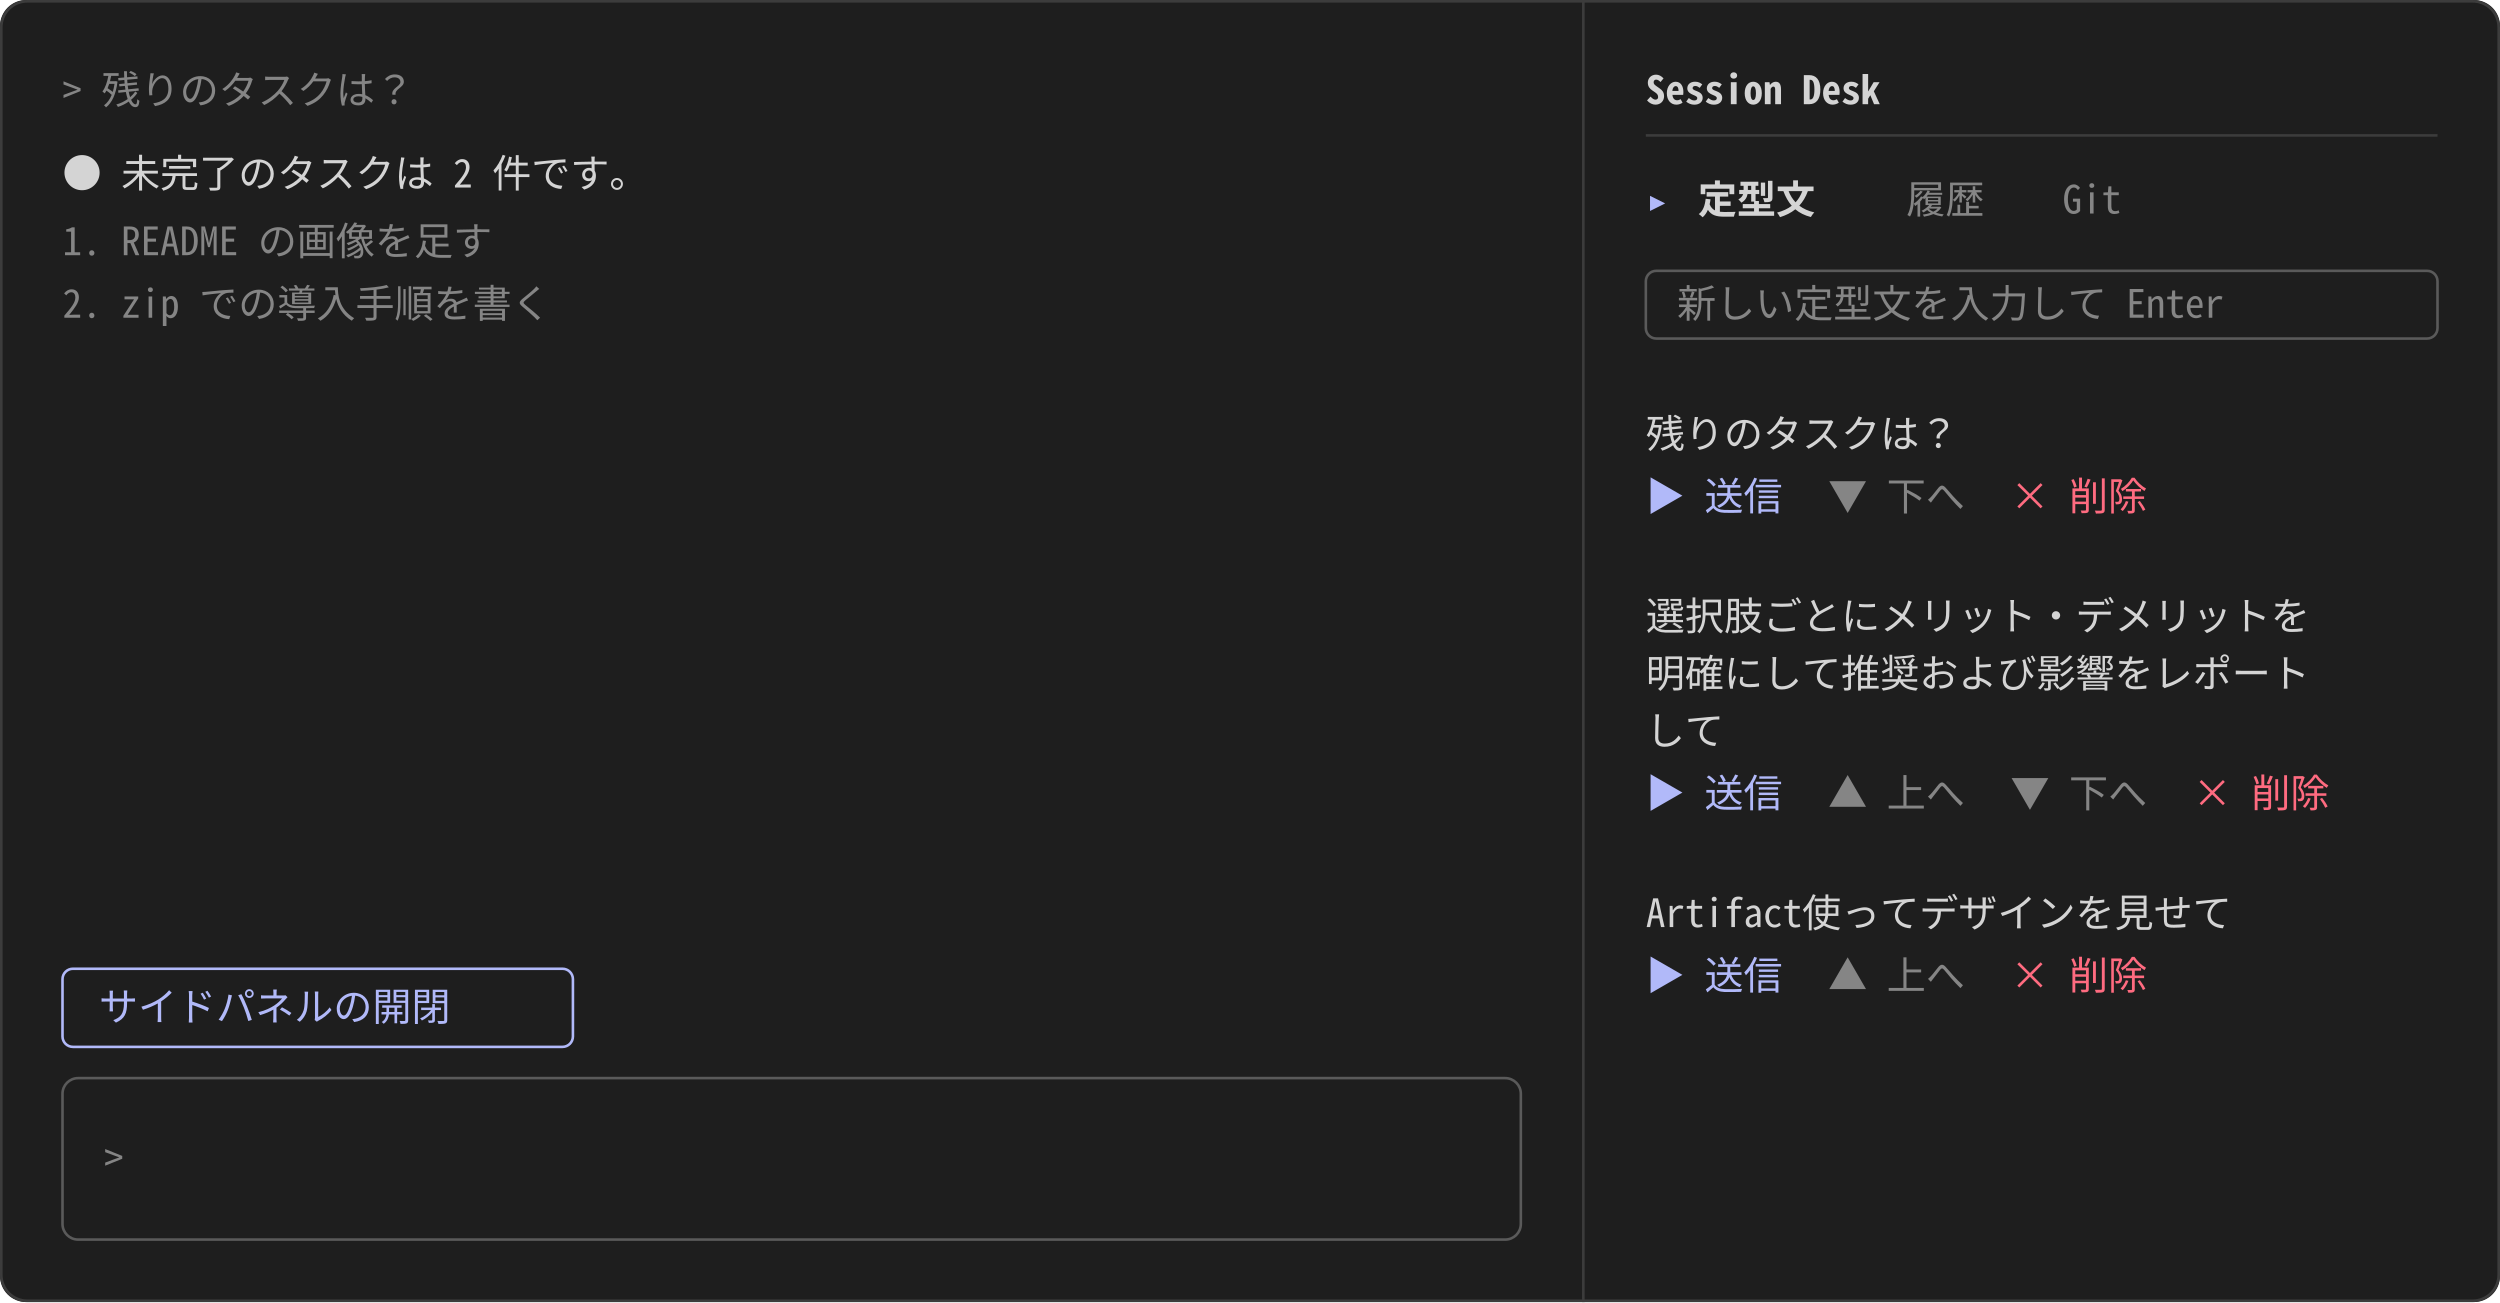
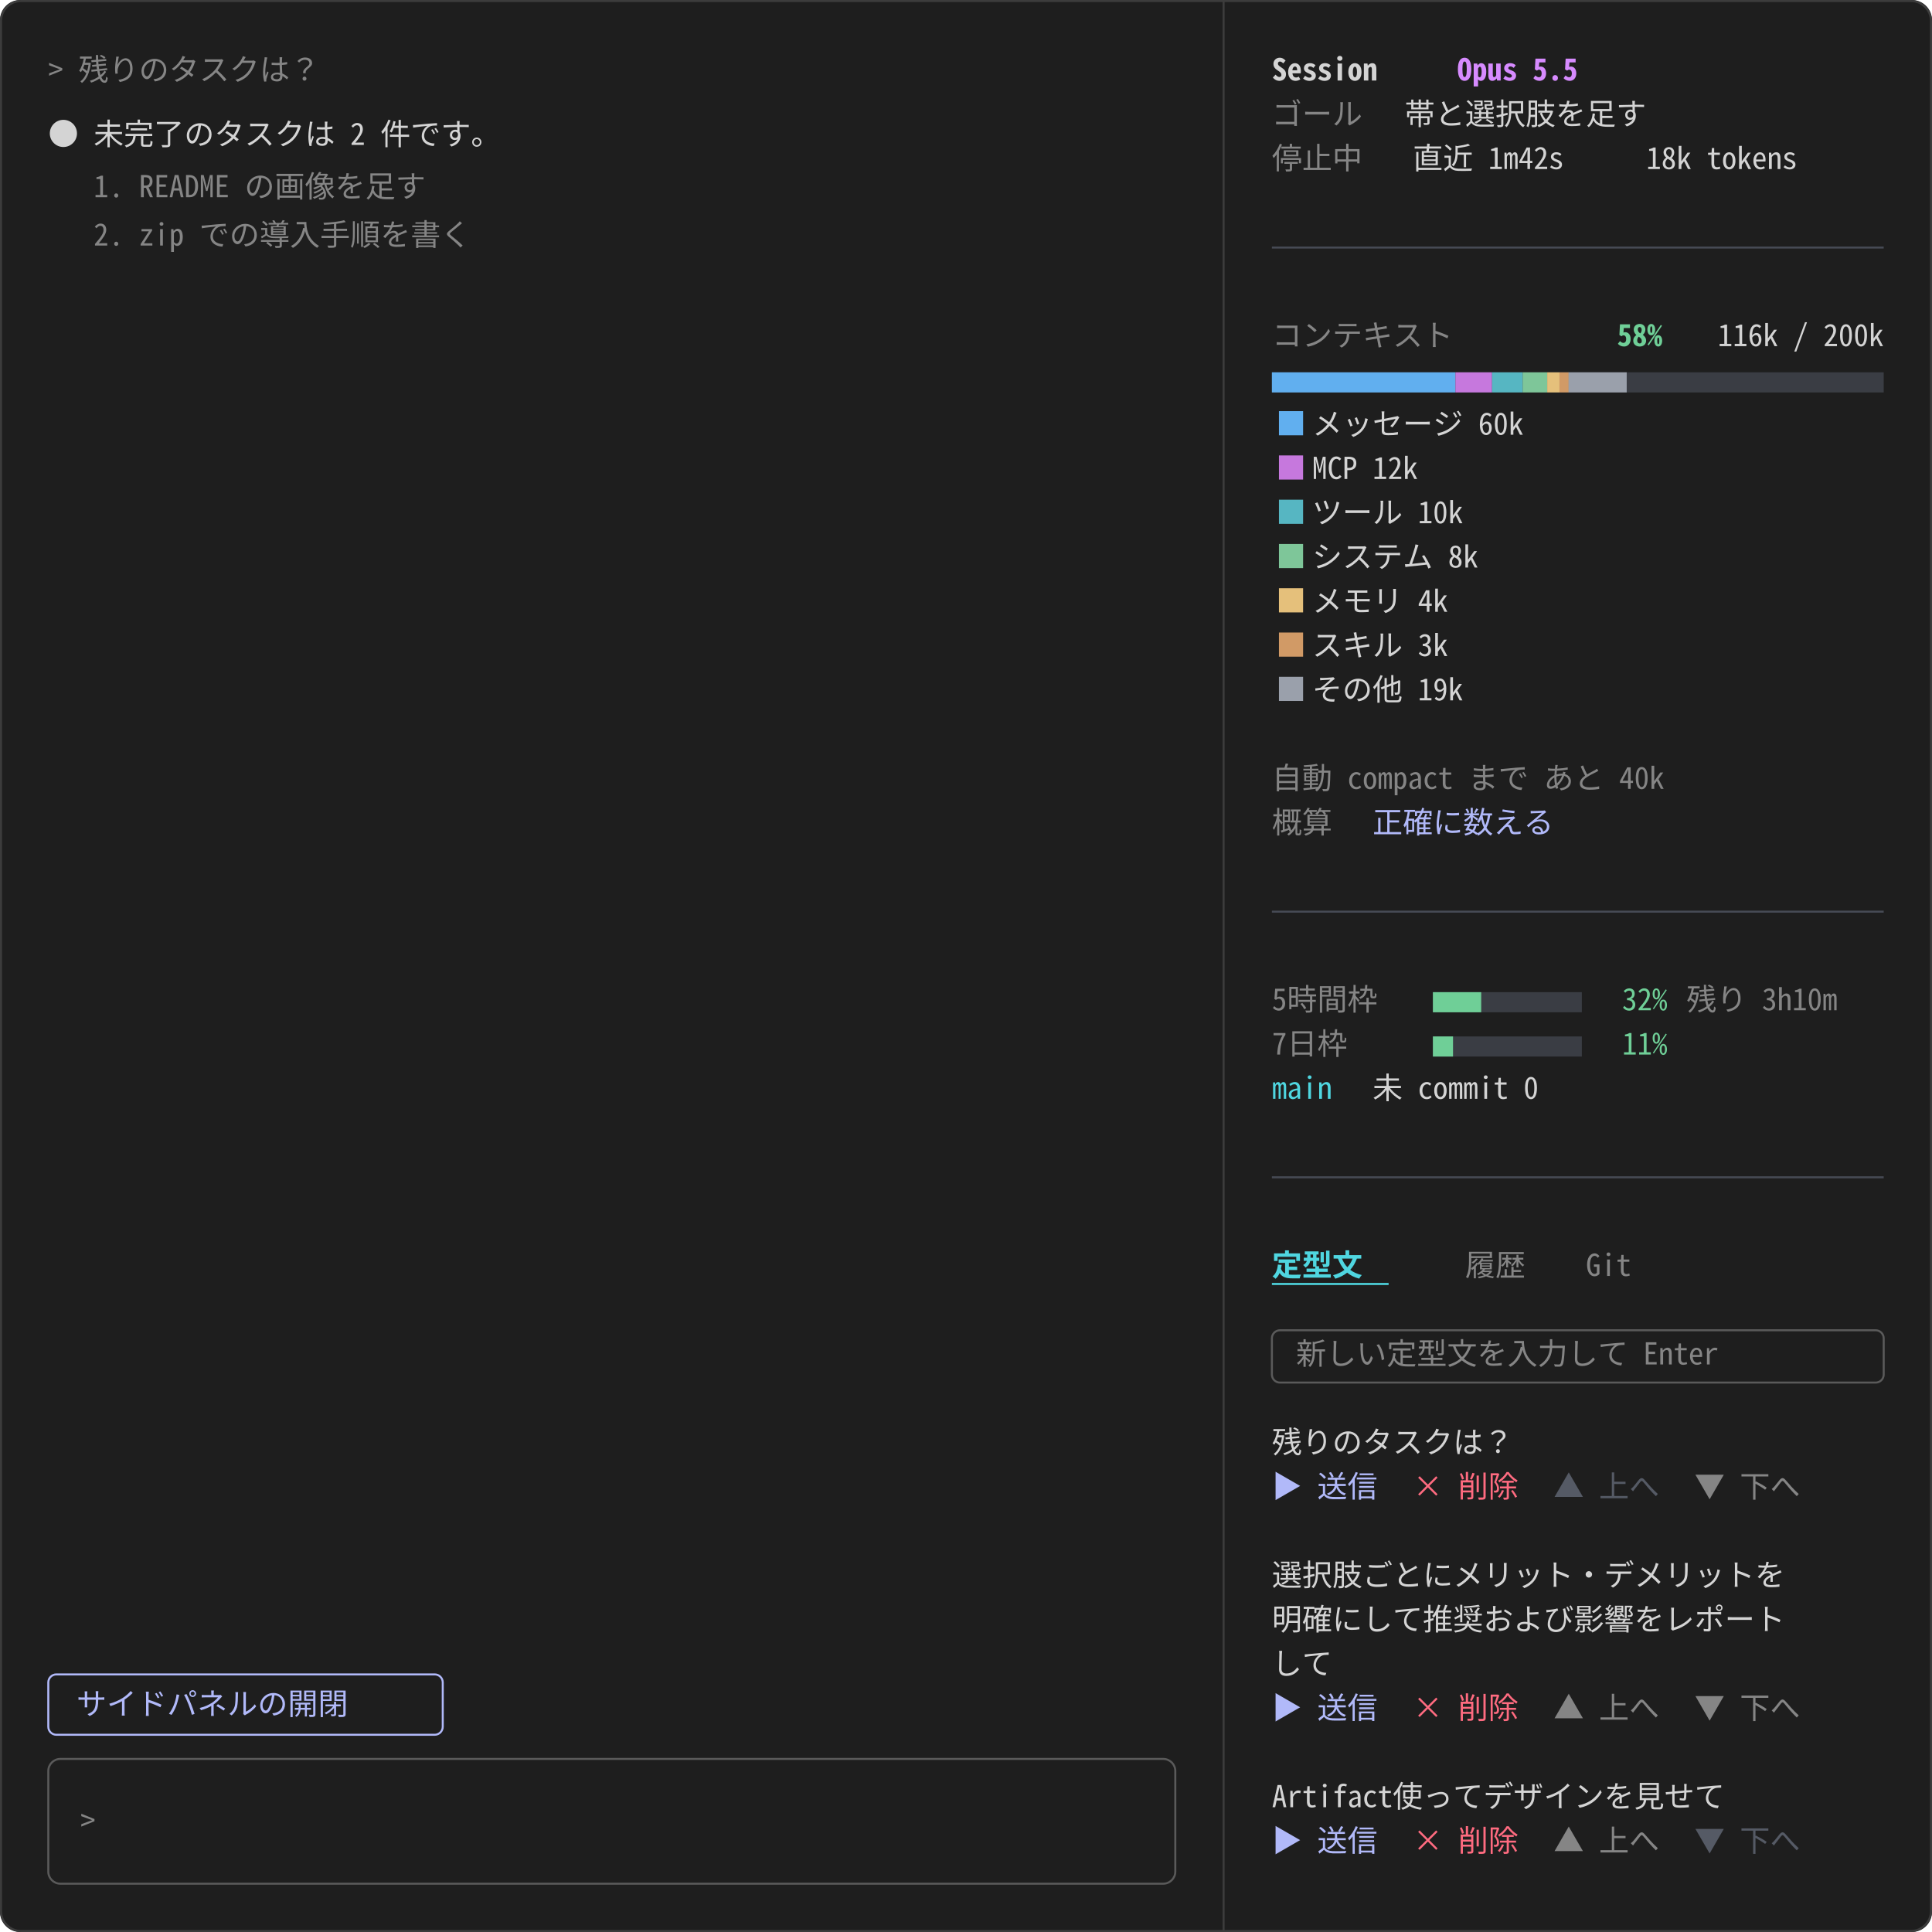
- <svg xmlns="http://www.w3.org/2000/svg" viewBox="0 0 960 500" width="960" height="500" role="img" aria-labelledby="t d" font-family="Consolas, 'Cascadia Mono', 'Noto Sans Mono CJK JP', 'MS Gothic', monospace" font-size="15">
-   <rect x="0" y="0" width="960" height="500" rx="10" fill="#1e1e1e" />
-   <rect x="0.5" y="0.5" width="959" height="499" rx="10" fill="none" stroke="#3c3c3c" />
+ <svg xmlns="http://www.w3.org/2000/svg" xml:space="preserve" viewBox="0 0 960 960" width="960" height="960" role="img" aria-labelledby="t d" font-family="Consolas, 'Cascadia Mono', 'Noto Sans Mono CJK JP', 'MS Gothic', monospace" font-size="15">
+   <rect x="0" y="0" width="960" height="960" rx="10" fill="#1e1e1e" />
+   <rect x="0.5" y="0.5" width="959" height="959" rx="10" fill="none" stroke="#3c3c3c" />
  <text x="24" y="40" fill="#858585">&gt; 残りのタスクは？</text>
  <text x="24" y="72" fill="#d4d4d4">● 未完了のタスクは 2 件です。</text>
  <text x="24" y="98" fill="#858585">   1. README の画像を足す</text>
  <text x="24" y="122" fill="#858585">   2. zip での導入手順を書く</text>
-   <rect x="24" y="372" width="196" height="30" rx="4" fill="none" stroke="#b1b9f9" />
-   <text x="38" y="392" fill="#b1b9f9">サイドパネルの開閉</text>
-   <rect x="24" y="414" width="560" height="62" rx="6" fill="none" stroke="#5a5a5a" />
-   <text x="40" y="450" fill="#858585">&gt;</text>
-   <line x1="608" y1="0" x2="608" y2="500" stroke="#3c3c3c" />
-   <text x="632" y="40" fill="#d4d4d4" font-weight="bold">Session Desk</text>
-   <line x1="632" y1="52" x2="936" y2="52" stroke="#3c3c3c" />
-   <text x="632" y="82" fill="#b1b9f9">▸</text>
-   <text x="652" y="82" fill="#d4d4d4" font-weight="bold">定型文</text>
-   <text x="732" y="82" fill="#858585">履歴</text>
-   <text x="792" y="82" fill="#858585">Git</text>
-   <rect x="632" y="104" width="304" height="26" rx="4" fill="none" stroke="#5a5a5a" />
-   <text x="644" y="122" fill="#858585">新しい定型文を入力して Enter</text>
-   <text x="632" y="172" fill="#d4d4d4">残りのタスクは？</text>
-   <text x="632" y="196" fill="#b1b9f9">▶ 送信</text>
-   <text x="702" y="196" fill="#858585">▼ 下へ</text>
-   <text x="772" y="196" fill="#ff6b80">× 削除</text>
-   <text x="632" y="242" fill="#d4d4d4">選択肢ごとにメリット・デメリットを</text>
-   <text x="632" y="264" fill="#d4d4d4">明確にして推奨および影響をレポート</text>
-   <text x="632" y="286" fill="#d4d4d4">して</text>
-   <text x="632" y="310" fill="#b1b9f9">▶ 送信</text>
-   <text x="702" y="310" fill="#858585">▲ 上へ</text>
-   <text x="772" y="310" fill="#858585">▼ 下へ</text>
-   <text x="842" y="310" fill="#ff6b80">× 削除</text>
-   <text x="632" y="356" fill="#d4d4d4">Artifact使ってデザインを見せて</text>
-   <text x="632" y="380" fill="#b1b9f9">▶ 送信</text>
-   <text x="702" y="380" fill="#858585">▲ 上へ</text>
-   <text x="772" y="380" fill="#ff6b80">× 削除</text>
+   <rect x="24" y="832" width="196" height="30" rx="4" fill="none" stroke="#b1b9f9" />
+   <text x="38" y="852" fill="#b1b9f9">サイドパネルの開閉</text>
+   <rect x="24" y="874" width="560" height="62" rx="6" fill="none" stroke="#5a5a5a" />
+   <text x="40" y="910" fill="#858585">&gt;</text>
+   <line x1="608" y1="0" x2="608" y2="960" stroke="#3c3c3c" />
+   <text x="632" y="40" fill="#d4d4d4" font-weight="bold">Session</text>
+   <text x="724" y="40" fill="#d78bff" font-weight="bold">Opus 5.5</text>
+   <text x="632" y="62" fill="#858585">ゴール</text>
+   <text x="698" y="62" fill="#d4d4d4">帯と選択肢を足す</text>
+   <text x="632" y="84" fill="#858585">停止中</text>
+   <text x="702" y="84" fill="#d4d4d4">直近 1m42s</text>
+   <text x="818" y="84" fill="#d4d4d4">18k tokens</text>
+   <line x1="632" y1="123" x2="936" y2="123" stroke="#464a54" />
+   <text x="632" y="172" fill="#858585">コンテキスト</text>
+   <text x="826" y="172" fill="#6fcf97" font-weight="bold" text-anchor="end">58%</text>
+   <text x="936" y="172" fill="#d4d4d4" text-anchor="end">116k / 200k</text>
+   <rect x="632" y="185" width="304" height="10" fill="#3a3d44" />
+   <rect x="632.0" y="185" width="91.2" height="10" fill="#61afef" />
+   <rect x="723.2" y="185" width="18.2" height="10" fill="#c678dd" />
+   <rect x="741.4" y="185" width="15.2" height="10" fill="#56b6c2" />
+   <rect x="756.6" y="185" width="12.2" height="10" fill="#7ec699" />
+   <rect x="768.8" y="185" width="6.1" height="10" fill="#e5c07b" />
+   <rect x="774.9" y="185" width="4.6" height="10" fill="#d19a66" />
+   <rect x="779.4" y="185" width="28.9" height="10" fill="#9aa0ab" />
+   <text x="634" y="216" fill="#61afef">■</text>
+   <text x="652" y="216" fill="#d4d4d4">メッセージ 60k</text>
+   <text x="634" y="238" fill="#c678dd">■</text>
+   <text x="652" y="238" fill="#d4d4d4">MCP 12k</text>
+   <text x="634" y="260" fill="#56b6c2">■</text>
+   <text x="652" y="260" fill="#d4d4d4">ツール 10k</text>
+   <text x="634" y="282" fill="#7ec699">■</text>
+   <text x="652" y="282" fill="#d4d4d4">システム 8k</text>
+   <text x="634" y="304" fill="#e5c07b">■</text>
+   <text x="652" y="304" fill="#d4d4d4">メモリ 4k</text>
+   <text x="634" y="326" fill="#d19a66">■</text>
+   <text x="652" y="326" fill="#d4d4d4">スキル 3k</text>
+   <text x="634" y="348" fill="#9aa0ab">■</text>
+   <text x="652" y="348" fill="#d4d4d4">その他 19k</text>
+   <text x="632" y="392" fill="#858585">自動 compact まで あと 40k</text>
+   <text x="632" y="414" fill="#858585">概算</text>
+   <text x="682" y="414" fill="#b1b9f9">正確に数える</text>
+   <line x1="632" y1="453" x2="936" y2="453" stroke="#464a54" />
+   <text x="632" y="502" fill="#858585">5時間枠</text>
+   <rect x="712" y="493" width="74" height="10" fill="#3a3d44" />
+   <rect x="712" y="493" width="24" height="10" fill="#6fcf97" />
+   <text x="806" y="502" fill="#6fcf97">32%</text>
+   <text x="838" y="502" fill="#858585">残り 3h10m</text>
+   <text x="632" y="524" fill="#858585">7日枠</text>
+   <rect x="712" y="515" width="74" height="10" fill="#3a3d44" />
+   <rect x="712" y="515" width="10" height="10" fill="#6fcf97" />
+   <text x="806" y="524" fill="#6fcf97">11%</text>
+   <text x="632" y="546" fill="#4fd6e0">main</text>
+   <text x="682" y="546" fill="#d4d4d4">未 commit 0</text>
+   <line x1="632" y1="585" x2="936" y2="585" stroke="#464a54" />
+   <text x="632" y="634" fill="#4fd6e0" font-weight="bold">定型文</text>
+   <line x1="632" y1="638" x2="690" y2="638" stroke="#4fd6e0" />
+   <text x="728" y="634" fill="#858585">履歴</text>
+   <text x="788" y="634" fill="#858585">Git</text>
+   <rect x="632" y="661" width="304" height="26" rx="4" fill="none" stroke="#5a5a5a" />
+   <text x="644" y="678" fill="#858585">新しい定型文を入力して Enter</text>
+   <text x="632" y="722" fill="#d4d4d4">残りのタスクは？</text>
+   <text x="632" y="744" fill="#b1b9f9">▶ 送信</text>
+   <text x="702" y="744" fill="#ff6b80">× 削除</text>
+   <text x="772" y="744" fill="#555a65">▲ 上へ</text>
+   <text x="842" y="744" fill="#858585">▼ 下へ</text>
+   <text x="632" y="788" fill="#d4d4d4">選択肢ごとにメリット・デメリットを</text>
+   <text x="632" y="810" fill="#d4d4d4">明確にして推奨および影響をレポート</text>
+   <text x="632" y="832" fill="#d4d4d4">して</text>
+   <text x="632" y="854" fill="#b1b9f9">▶ 送信</text>
+   <text x="702" y="854" fill="#ff6b80">× 削除</text>
+   <text x="772" y="854" fill="#858585">▲ 上へ</text>
+   <text x="842" y="854" fill="#858585">▼ 下へ</text>
+   <text x="632" y="898" fill="#d4d4d4">Artifact使ってデザインを見せて</text>
+   <text x="632" y="920" fill="#b1b9f9">▶ 送信</text>
+   <text x="702" y="920" fill="#ff6b80">× 削除</text>
+   <text x="772" y="920" fill="#858585">▲ 上へ</text>
+   <text x="842" y="920" fill="#555a65">▼ 下へ</text>
</svg>
